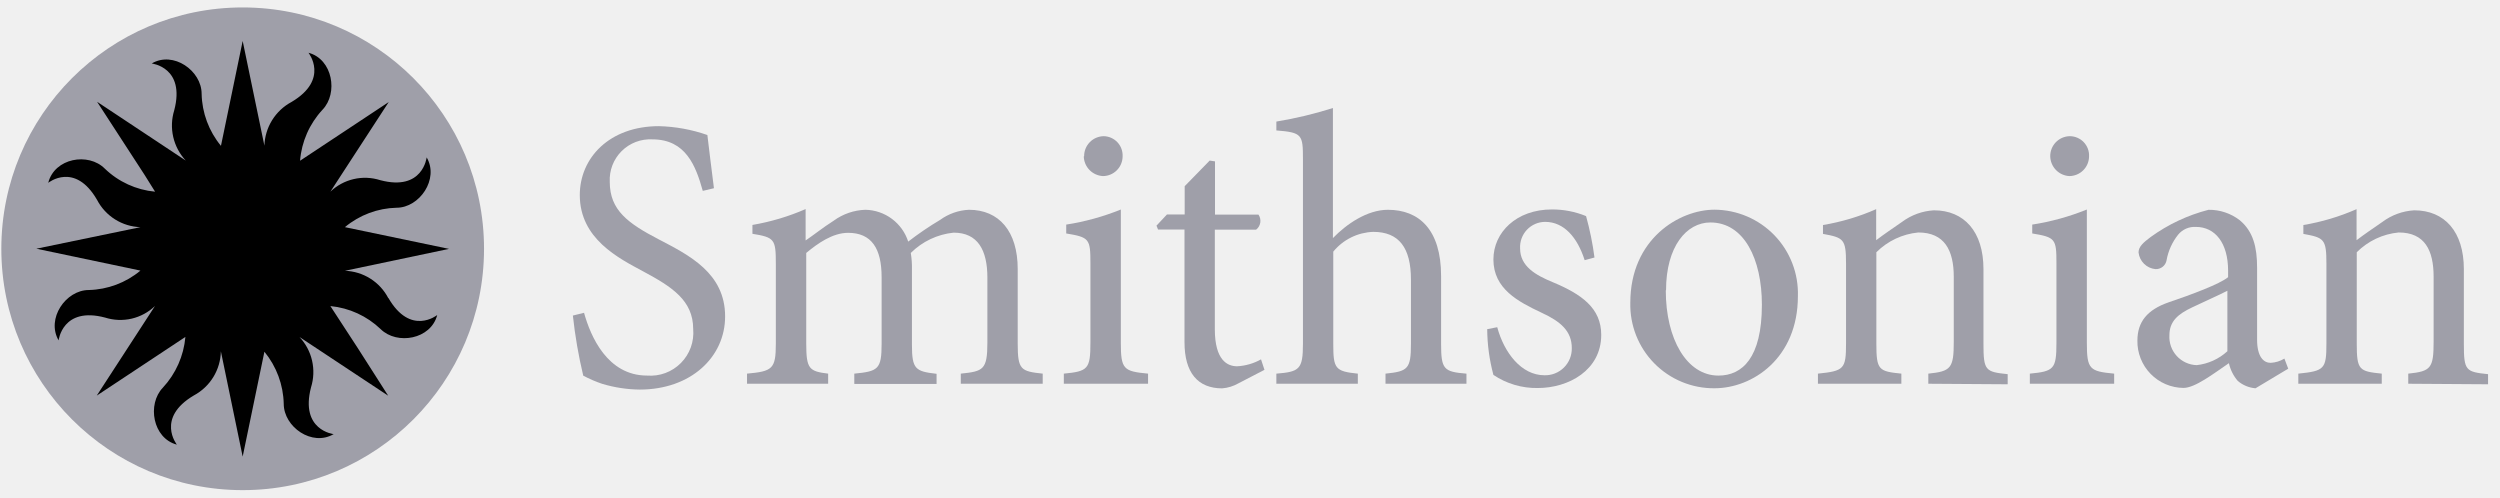
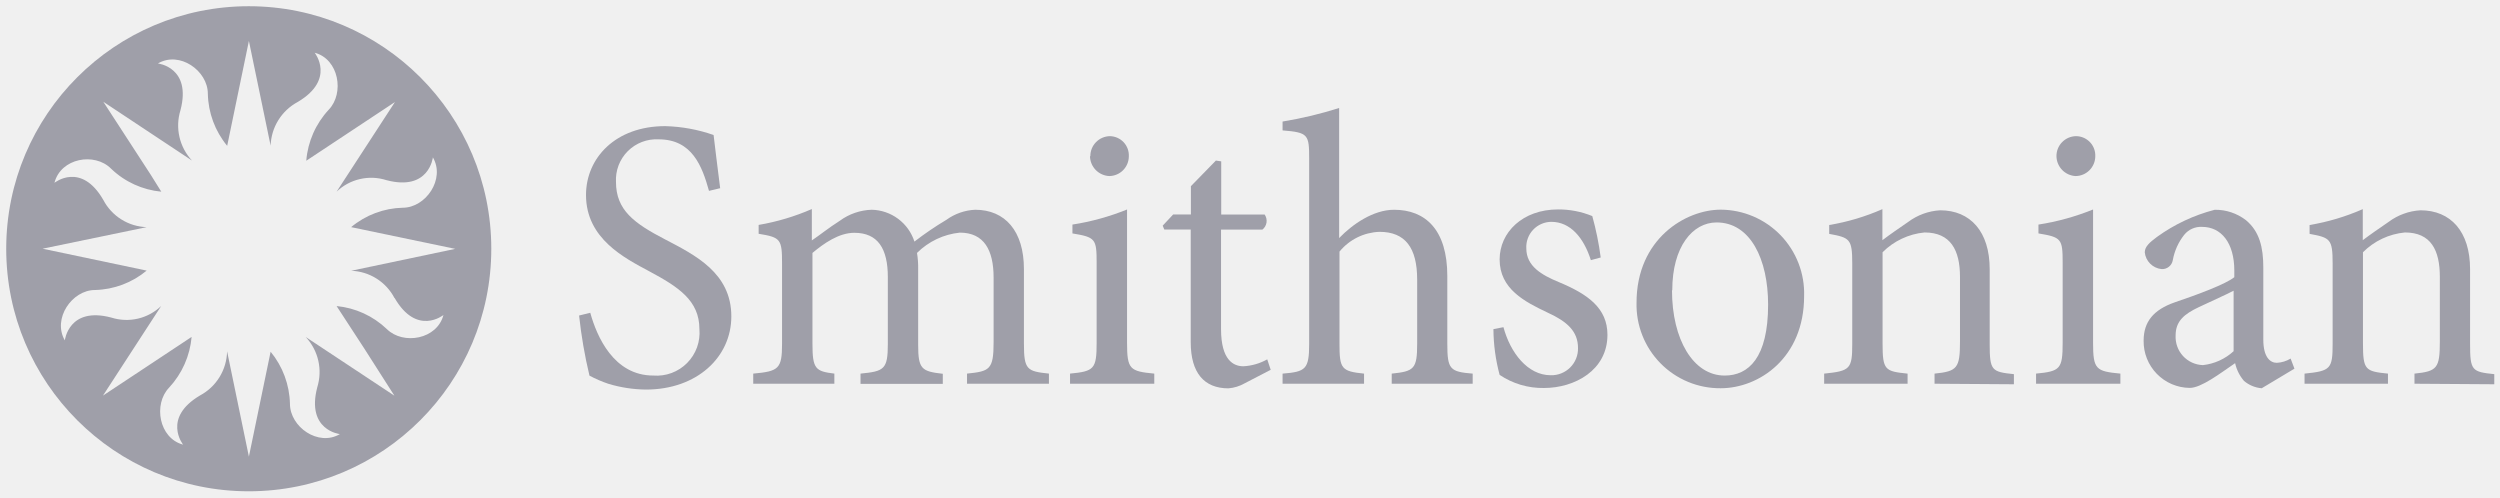
- <svg xmlns="http://www.w3.org/2000/svg" width="100%" height="100%" fill="none" viewBox="0 0 201 40">
-   <path d="M19.512 39.407C30.229 39.407 38.916 30.719 38.916 20.002C38.916 9.285 30.229 0.598 19.512 0.598C8.795 0.598 0.107 9.285 0.107 20.002C0.107 30.719 8.795 39.407 19.512 39.407Z" fill="#9F9FA9" />
-   <path d="M31.217 23.966C30.883 23.324 30.384 22.783 29.771 22.397C29.158 22.011 28.454 21.795 27.731 21.771L36.1 20.01L27.731 18.263C28.9 17.288 30.365 16.737 31.887 16.702C33.726 16.702 35.323 14.4 34.304 12.653C34.304 12.653 34.004 15.398 30.568 14.485C29.879 14.265 29.143 14.234 28.438 14.398C27.732 14.561 27.084 14.911 26.562 15.412L31.253 8.205L24.124 12.924C24.247 11.394 24.883 9.95 25.927 8.825C27.21 7.492 26.747 4.754 24.801 4.241C24.801 4.241 26.512 6.38 23.439 8.198C22.799 8.54 22.261 9.045 21.878 9.662C21.495 10.279 21.281 10.986 21.258 11.712L19.511 3.293L17.765 11.726C16.79 10.546 16.243 9.072 16.211 7.542C16.211 5.681 13.93 4.077 12.197 5.104C12.197 5.104 14.921 5.403 14.008 8.868C13.793 9.563 13.765 10.303 13.928 11.013C14.091 11.723 14.438 12.377 14.935 12.91L7.806 8.183L11.627 14.065L12.468 15.412C10.95 15.27 9.524 14.617 8.426 13.558C7.107 12.232 4.384 12.703 3.878 14.699C3.878 14.699 6.017 12.974 7.806 16.075C8.141 16.716 8.64 17.257 9.253 17.641C9.865 18.026 10.569 18.241 11.292 18.263L2.923 19.996L11.292 21.756C10.123 22.731 8.658 23.281 7.136 23.318C5.29 23.318 3.7 25.62 4.712 27.367C4.712 27.367 5.019 24.622 8.455 25.535C9.145 25.754 9.881 25.783 10.586 25.619C11.292 25.454 11.939 25.103 12.461 24.601L7.778 31.808L14.906 27.089C14.772 28.611 14.135 30.046 13.096 31.166C11.812 32.499 12.276 35.237 14.222 35.75C14.222 35.75 12.511 33.611 15.584 31.794C16.229 31.449 16.771 30.938 17.153 30.314C17.535 29.69 17.744 28.975 17.758 28.244L19.511 36.712L21.258 28.279C22.23 29.461 22.777 30.934 22.812 32.464C22.812 34.324 25.093 35.928 26.826 34.902C26.826 34.902 24.102 34.602 25.008 31.138C25.224 30.442 25.253 29.702 25.09 28.992C24.927 28.282 24.579 27.628 24.081 27.096L31.21 31.815L28.779 28.008L26.562 24.608C28.079 24.754 29.503 25.407 30.604 26.461C31.923 27.759 34.646 27.288 35.152 25.328C35.152 25.328 33.013 27.053 31.224 23.952" fill="currentColor" />
-   <path d="M56.503 15.347C55.947 13.358 55.148 11.205 52.454 11.205C51.997 11.18 51.54 11.252 51.113 11.415C50.685 11.579 50.298 11.831 49.974 12.154C49.651 12.478 49.399 12.866 49.235 13.293C49.072 13.72 49 14.177 49.025 14.634C49.025 16.908 50.507 17.963 52.953 19.239C55.398 20.515 58.299 21.948 58.299 25.441C58.299 28.706 55.547 31.322 51.434 31.322C50.41 31.311 49.392 31.155 48.412 30.859C47.888 30.683 47.38 30.463 46.893 30.203C46.512 28.611 46.233 26.997 46.059 25.37L46.957 25.149C47.485 27.052 48.839 30.196 52.026 30.196C52.525 30.235 53.027 30.165 53.496 29.991C53.966 29.816 54.392 29.542 54.744 29.186C55.097 28.831 55.368 28.403 55.539 27.932C55.709 27.462 55.776 26.959 55.733 26.46C55.733 24.158 54.036 23.067 51.712 21.82C49.737 20.757 46.615 19.203 46.615 15.682C46.615 12.695 48.996 10.143 52.981 10.143C54.308 10.177 55.621 10.417 56.873 10.855C57.002 11.975 57.158 13.194 57.401 15.133L56.503 15.347Z" fill="#9F9FA9" />
-   <path d="M77.248 30.852V30.04C79.065 29.854 79.386 29.733 79.386 27.516V22.319C79.386 20.109 78.616 18.705 76.67 18.705C75.369 18.838 74.153 19.415 73.227 20.337C73.298 20.771 73.329 21.21 73.32 21.649V27.723C73.32 29.683 73.598 29.861 75.301 30.054V30.866H68.686V30.04C70.596 29.854 70.882 29.697 70.882 27.644V22.284C70.882 19.981 70.076 18.719 68.187 18.719C66.954 18.719 65.749 19.56 64.822 20.337V27.644C64.822 29.669 65.064 29.854 66.583 30.04V30.852H60.06V30.04C62.099 29.854 62.377 29.669 62.377 27.644V21.228C62.377 19.232 62.284 19.09 60.495 18.797V18.085C61.967 17.834 63.403 17.406 64.772 16.809V19.332C65.421 18.897 66.105 18.334 67.032 17.742C67.775 17.2 68.665 16.895 69.584 16.866C70.352 16.882 71.095 17.137 71.711 17.596C72.327 18.055 72.785 18.694 73.02 19.425C73.84 18.792 74.697 18.208 75.587 17.678C76.263 17.187 77.068 16.904 77.903 16.866C80.313 16.866 81.824 18.584 81.824 21.635V27.644C81.824 29.733 82.074 29.854 83.834 30.04V30.852H77.248Z" fill="#9F9FA9" />
-   <path d="M87.164 12.567C87.161 12.357 87.2 12.148 87.278 11.953C87.356 11.758 87.472 11.58 87.619 11.43C87.766 11.279 87.941 11.159 88.135 11.077C88.328 10.995 88.536 10.951 88.746 10.949C88.953 10.954 89.156 10.999 89.344 11.084C89.532 11.168 89.702 11.289 89.843 11.44C89.984 11.591 90.093 11.768 90.164 11.962C90.235 12.155 90.267 12.361 90.258 12.567C90.258 12.987 90.092 13.389 89.797 13.687C89.502 13.984 89.101 14.153 88.682 14.157C88.271 14.137 87.882 13.962 87.595 13.667C87.308 13.372 87.144 12.979 87.135 12.567M85.531 30.853V30.04C87.477 29.855 87.67 29.669 87.67 27.552V21.136C87.67 19.204 87.577 19.076 85.724 18.77V18.057C87.23 17.824 88.703 17.417 90.115 16.845V27.552C90.115 29.691 90.329 29.855 92.304 30.04V30.853H85.531Z" fill="#9F9FA9" />
-   <path d="M99.561 30.825C99.163 31.051 98.72 31.187 98.263 31.224C96.317 31.224 95.234 29.983 95.234 27.517V18.456H93.109L92.981 18.143L93.822 17.244H95.248V14.97L97.258 12.91L97.686 12.974V17.252H101.179C101.309 17.439 101.362 17.669 101.328 17.894C101.293 18.12 101.174 18.323 100.994 18.463H97.672V26.462C97.672 28.985 98.698 29.449 99.468 29.449C100.142 29.413 100.798 29.223 101.386 28.893L101.664 29.734L99.561 30.825Z" fill="#9F9FA9" />
-   <path d="M111.394 30.854V30.041C113.191 29.856 113.44 29.671 113.44 27.646V22.478C113.44 19.919 112.478 18.642 110.41 18.642C109.792 18.663 109.185 18.815 108.631 19.089C108.076 19.363 107.587 19.753 107.195 20.232V27.646C107.195 29.642 107.345 29.856 109.17 30.041V30.854H102.619V30.041C104.472 29.892 104.757 29.699 104.757 27.646V12.79C104.757 10.829 104.7 10.651 102.619 10.487V9.774C104.159 9.521 105.679 9.157 107.167 8.684V19.142C108.25 18.022 109.918 16.867 111.587 16.867C114.089 16.867 115.864 18.457 115.864 22.193V27.646C115.864 29.699 116.078 29.892 117.903 30.041V30.854H111.394Z" fill="#9F9FA9" />
-   <path d="M127.406 20.918C126.821 19.078 125.738 17.838 124.226 17.838C123.952 17.84 123.68 17.897 123.429 18.006C123.177 18.116 122.95 18.276 122.762 18.476C122.574 18.676 122.429 18.912 122.335 19.17C122.241 19.428 122.201 19.703 122.216 19.977C122.216 21.402 123.449 22.115 124.839 22.686C127.163 23.655 128.739 24.774 128.739 26.92C128.739 29.771 126.108 31.197 123.635 31.197C122.366 31.219 121.122 30.851 120.07 30.142C119.747 28.942 119.58 27.706 119.571 26.464L120.377 26.307C120.933 28.367 122.323 30.171 124.176 30.171C124.466 30.178 124.754 30.128 125.022 30.021C125.291 29.914 125.536 29.754 125.741 29.55C125.947 29.346 126.108 29.103 126.217 28.834C126.325 28.566 126.378 28.279 126.372 27.989C126.372 26.621 125.481 25.851 123.934 25.138C122.081 24.261 120.07 23.235 120.07 20.861C120.07 18.679 121.924 16.84 124.768 16.84C125.712 16.834 126.647 17.016 127.52 17.375C127.823 18.467 128.05 19.579 128.197 20.704L127.406 20.918Z" fill="#9F9FA9" />
-   <path d="M133.929 23.346C133.929 27.274 135.625 30.197 138.163 30.197C140.081 30.197 141.656 28.771 141.656 24.494C141.656 20.844 140.231 17.886 137.514 17.886C135.597 17.886 133.95 19.818 133.95 23.339M144.551 23.81C144.551 28.8 140.908 31.217 137.842 31.217C136.942 31.224 136.05 31.05 135.219 30.705C134.387 30.36 133.634 29.852 133.003 29.21C132.371 28.568 131.876 27.806 131.545 26.969C131.214 26.132 131.055 25.237 131.077 24.337C131.077 19.198 135.034 16.859 137.842 16.859C138.743 16.863 139.634 17.047 140.462 17.4C141.29 17.754 142.039 18.27 142.665 18.918C143.29 19.566 143.779 20.332 144.103 21.173C144.427 22.013 144.579 22.91 144.551 23.81Z" fill="#9F9FA9" />
-   <path d="M155.037 30.853V30.04C156.862 29.855 157.083 29.605 157.083 27.46V22.256C157.083 20.117 156.334 18.691 154.231 18.691C152.957 18.813 151.765 19.375 150.859 20.281V27.616C150.859 29.755 151.045 29.855 152.87 30.04V30.853H146.162V30.04C148.265 29.826 148.421 29.669 148.421 27.616V21.201C148.421 19.212 148.236 19.112 146.568 18.805V18.092C148.041 17.846 149.478 17.417 150.845 16.816V19.311C151.465 18.841 152.143 18.378 152.92 17.843C153.665 17.287 154.557 16.962 155.486 16.909C157.924 16.909 159.471 18.627 159.471 21.643V27.659C159.471 29.798 159.628 29.898 161.417 30.083V30.896L155.037 30.853Z" fill="#9F9FA9" />
-   <path d="M164.839 12.567C164.836 12.358 164.875 12.149 164.952 11.955C165.03 11.76 165.145 11.582 165.291 11.432C165.438 11.282 165.612 11.162 165.805 11.079C165.997 10.996 166.205 10.952 166.414 10.949C166.623 10.95 166.83 10.993 167.022 11.075C167.214 11.158 167.387 11.278 167.532 11.429C167.676 11.581 167.789 11.759 167.863 11.955C167.936 12.15 167.97 12.359 167.961 12.567C167.959 12.987 167.792 13.389 167.496 13.687C167.2 13.985 166.798 14.153 166.379 14.157C165.969 14.136 165.582 13.96 165.296 13.665C165.011 13.37 164.847 12.978 164.839 12.567ZM163.199 30.853V30.04C165.145 29.855 165.338 29.669 165.338 27.552V21.136C165.338 19.204 165.245 19.076 163.392 18.77V18.057C164.897 17.824 166.371 17.417 167.783 16.845V27.552C167.783 29.691 167.997 29.855 169.979 30.04V30.853H163.199Z" fill="#9F9FA9" />
-   <path d="M179.082 23.376C178.434 23.718 176.944 24.374 176.302 24.688C175.097 25.251 174.42 25.835 174.42 26.962C174.403 27.264 174.446 27.567 174.548 27.852C174.65 28.138 174.808 28.4 175.012 28.623C175.217 28.846 175.464 29.026 175.74 29.152C176.015 29.279 176.313 29.348 176.616 29.357C177.536 29.256 178.4 28.864 179.082 28.238V23.376ZM181.342 31.218C180.817 31.175 180.318 30.968 179.916 30.626C179.565 30.216 179.321 29.727 179.203 29.2C177.97 30.041 176.48 31.189 175.554 31.189C175.06 31.185 174.573 31.082 174.119 30.889C173.665 30.695 173.254 30.413 172.91 30.06C172.565 29.707 172.294 29.29 172.112 28.831C171.929 28.373 171.839 27.883 171.847 27.39C171.847 25.864 172.652 24.902 174.349 24.31C176.202 23.683 178.462 22.841 179.139 22.285V21.765C179.139 19.527 178.091 18.243 176.544 18.243C176.274 18.228 176.004 18.277 175.756 18.386C175.509 18.495 175.29 18.661 175.119 18.871C174.644 19.468 174.326 20.173 174.192 20.924C174.156 21.132 174.044 21.32 173.878 21.451C173.713 21.582 173.505 21.649 173.294 21.637C172.948 21.603 172.625 21.451 172.379 21.207C172.132 20.963 171.977 20.641 171.939 20.297C171.939 19.826 172.339 19.484 172.923 19.049C174.32 18.038 175.894 17.299 177.564 16.868C178.474 16.855 179.361 17.152 180.08 17.709C181.164 18.614 181.47 19.89 181.47 21.508V27.304C181.47 28.73 182.026 29.172 182.554 29.172C182.948 29.153 183.33 29.035 183.666 28.83L183.973 29.642L181.342 31.218Z" fill="#9F9FA9" />
-   <path d="M193.624 30.853V30.04C195.449 29.855 195.663 29.605 195.663 27.46V22.256C195.663 20.117 194.95 18.691 192.854 18.691C191.58 18.812 190.387 19.374 189.483 20.281V27.616C189.483 29.755 189.668 29.855 191.493 30.04V30.853H184.785V30.04C186.888 29.826 187.044 29.669 187.044 27.616V21.201C187.044 19.212 186.859 19.112 185.191 18.805V18.092C186.664 17.845 188.1 17.416 189.468 16.816V19.311C190.088 18.841 190.766 18.378 191.543 17.843C192.286 17.288 193.176 16.963 194.102 16.909C196.547 16.909 198.094 18.627 198.094 21.643V27.659C198.094 29.798 198.244 29.898 200.04 30.083V30.896L193.624 30.853Z" fill="#9F9FA9" />
+ <svg xmlns="http://www.w3.org/2000/svg" width="201" height="40" viewBox="0 0 201 40" fill="none">
+   <defs>
+     <mask id="circleMask">
+       <rect width="201" height="40" fill="white" />
+       <path d="M31.717 23.965C31.383 23.323 30.884 22.782 30.271 22.396C29.658 22.01 28.954 21.794 28.231 21.77L36.6 20.009L28.231 18.262C29.4 17.287 30.865 16.736 32.387 16.701C34.226 16.701 35.823 14.399 34.804 12.652C34.804 12.652 34.504 15.397 31.068 14.484C30.379 14.264 29.643 14.233 28.938 14.397C28.232 14.56 27.584 14.91 27.062 15.411L31.753 8.204L24.624 12.923C24.747 11.393 25.383 9.949 26.427 8.824C27.71 7.491 27.247 4.753 25.301 4.24C25.301 4.24 27.012 6.379 23.939 8.197C23.299 8.539 22.761 9.044 22.378 9.661C21.995 10.278 21.781 10.985 21.758 11.711L20.011 3.292L18.265 11.725C17.29 10.545 16.743 9.071 16.711 7.541C16.711 5.68 14.43 4.076 12.697 5.103C12.697 5.103 15.421 5.402 14.508 8.867C14.293 9.562 14.265 10.303 14.428 11.012C14.591 11.722 14.938 12.376 15.435 12.909L8.306 8.182L12.127 14.063L12.968 15.411C11.45 15.269 10.024 14.616 8.926 13.557C7.607 12.231 4.884 12.702 4.378 14.698C4.378 14.698 6.517 12.973 8.306 16.074C8.641 16.715 9.14 17.256 9.753 17.64C10.365 18.025 11.069 18.239 11.792 18.262L3.423 19.995L11.792 21.756C10.623 22.73 9.158 23.28 7.636 23.317C5.79 23.317 4.2 25.619 5.212 27.366C5.212 27.366 5.519 24.621 8.955 25.534C9.645 25.753 10.381 25.782 11.086 25.618C11.792 25.454 12.439 25.102 12.961 24.6L8.278 31.807L15.406 27.088C15.272 28.61 14.635 30.045 13.596 31.165C12.312 32.498 12.776 35.236 14.722 35.749C14.722 35.749 13.011 33.611 16.084 31.793C16.729 31.448 17.271 30.937 17.653 30.313C18.035 29.689 18.244 28.974 18.258 28.243L20.011 36.712L21.758 28.278C22.73 29.46 23.277 30.933 23.312 32.463C23.312 34.323 25.593 35.927 27.326 34.901C27.326 34.901 24.602 34.602 25.508 31.137C25.724 30.441 25.753 29.701 25.59 28.991C25.427 28.281 25.079 27.627 24.581 27.095L31.71 31.814L29.279 28.007L27.062 24.607C28.579 24.753 30.003 25.406 31.104 26.46C32.423 27.758 35.146 27.287 35.652 25.327C35.652 25.327 33.513 27.052 31.724 23.951" fill="black" />
+     </mask>
+   </defs>
+   <circle cx="20" cy="20" r="19.5" fill="#9F9FA9" mask="url(#circleMask)" />
+   <path d="M57.003 15.345C56.447 13.356 55.648 11.203 52.954 11.203C52.497 11.179 52.04 11.25 51.613 11.414C51.185 11.578 50.798 11.829 50.474 12.153C50.151 12.476 49.899 12.864 49.735 13.291C49.572 13.719 49.5 14.175 49.525 14.632C49.525 16.906 51.007 17.961 53.453 19.237C55.898 20.513 58.799 21.946 58.799 25.439C58.799 28.704 56.047 31.321 51.934 31.321C50.91 31.31 49.892 31.154 48.912 30.857C48.388 30.681 47.88 30.462 47.393 30.201C47.012 28.61 46.733 26.995 46.559 25.368L47.457 25.147C47.985 27.05 49.339 30.194 52.526 30.194C53.025 30.233 53.527 30.163 53.996 29.989C54.466 29.815 54.892 29.54 55.244 29.185C55.597 28.829 55.868 28.401 56.039 27.931C56.209 27.46 56.276 26.958 56.233 26.459C56.233 24.156 54.536 23.066 52.212 21.818C50.237 20.756 47.115 19.202 47.115 15.68C47.115 12.693 49.496 10.141 53.481 10.141C54.808 10.175 56.121 10.415 57.373 10.854C57.502 11.973 57.658 13.192 57.901 15.131L57.003 15.345Z" fill="#9F9FA9" />
+   <path d="M77.748 30.85V30.038C79.565 29.852 79.886 29.731 79.886 27.514V22.317C79.886 20.107 79.116 18.703 77.17 18.703C75.869 18.836 74.653 19.413 73.727 20.335C73.798 20.769 73.829 21.208 73.82 21.647V27.721C73.82 29.681 74.098 29.859 75.801 30.052V30.864H69.186V30.038C71.096 29.852 71.382 29.695 71.382 27.642V22.282C71.382 19.979 70.576 18.717 68.687 18.717C67.454 18.717 66.249 19.558 65.322 20.335V27.642C65.322 29.667 65.564 29.852 67.083 30.038V30.85H60.56V30.038C62.599 29.852 62.877 29.667 62.877 27.642V21.227C62.877 19.23 62.784 19.088 60.995 18.796V18.083C62.467 17.832 63.903 17.404 65.272 16.807V19.33C65.921 18.895 66.605 18.332 67.532 17.741C68.275 17.198 69.165 16.893 70.084 16.864C70.852 16.88 71.595 17.135 72.211 17.594C72.827 18.053 73.285 18.692 73.52 19.423C74.34 18.79 75.197 18.206 76.087 17.676C76.763 17.185 77.568 16.902 78.403 16.864C80.813 16.864 82.324 18.582 82.324 21.633V27.642C82.324 29.731 82.574 29.852 84.334 30.038V30.85H77.748Z" fill="#9F9FA9" />
+   <path d="M87.664 12.566C87.661 12.355 87.7 12.146 87.778 11.951C87.856 11.756 87.972 11.578 88.119 11.428C88.266 11.277 88.441 11.157 88.635 11.075C88.828 10.992 89.036 10.949 89.246 10.947C89.453 10.952 89.656 10.998 89.844 11.082C90.032 11.166 90.202 11.287 90.343 11.438C90.484 11.589 90.593 11.766 90.664 11.96C90.735 12.153 90.767 12.359 90.758 12.566C90.758 12.985 90.592 13.387 90.297 13.685C90.002 13.982 89.601 14.151 89.182 14.155C88.771 14.135 88.382 13.96 88.095 13.665C87.808 13.37 87.644 12.977 87.635 12.566M86.031 30.851V30.038C87.977 29.853 88.17 29.667 88.17 27.55V21.134C88.17 19.202 88.077 19.074 86.224 18.767V18.055C87.73 17.822 89.203 17.415 90.615 16.843V27.55C90.615 29.689 90.829 29.853 92.804 30.038V30.851H86.031Z" fill="#9F9FA9" />
+   <path d="M100.061 30.824C99.663 31.05 99.22 31.186 98.763 31.223C96.817 31.223 95.734 29.983 95.734 27.516V18.455H93.609L93.481 18.142L94.322 17.244H95.748V14.969L97.758 12.909L98.186 12.973V17.251H101.679C101.809 17.438 101.862 17.668 101.828 17.893C101.793 18.119 101.674 18.323 101.494 18.462H98.172V26.461C98.172 28.985 99.198 29.448 99.968 29.448C100.642 29.413 101.298 29.222 101.886 28.892L102.164 29.733L100.061 30.824Z" fill="#9F9FA9" />
+   <path d="M111.894 30.852V30.039C113.691 29.854 113.94 29.669 113.94 27.644V22.476C113.94 19.916 112.978 18.64 110.91 18.64C110.292 18.661 109.685 18.813 109.131 19.087C108.576 19.361 108.087 19.751 107.695 20.23V27.644C107.695 29.64 107.845 29.854 109.67 30.039V30.852H103.119V30.039C104.972 29.89 105.257 29.697 105.257 27.644V12.788C105.257 10.827 105.2 10.649 103.119 10.485V9.772C104.659 9.519 106.179 9.155 107.667 8.682V19.14C108.75 18.02 110.418 16.865 112.087 16.865C114.589 16.865 116.364 18.455 116.364 22.191V27.644C116.364 29.697 116.578 29.89 118.403 30.039V30.852H111.894Z" fill="#9F9FA9" />
+   <path d="M127.906 20.916C127.321 19.076 126.238 17.836 124.726 17.836C124.452 17.837 124.18 17.895 123.929 18.005C123.677 18.114 123.45 18.274 123.262 18.474C123.074 18.674 122.929 18.91 122.835 19.168C122.741 19.426 122.701 19.701 122.716 19.975C122.716 21.4 123.949 22.113 125.339 22.684C127.663 23.653 129.239 24.772 129.239 26.918C129.239 29.77 126.608 31.195 124.135 31.195C122.866 31.217 121.622 30.849 120.57 30.14C120.247 28.941 120.08 27.704 120.071 26.462L120.877 26.305C121.433 28.365 122.823 30.169 124.676 30.169C124.966 30.177 125.254 30.126 125.522 30.019C125.791 29.912 126.036 29.752 126.241 29.548C126.447 29.344 126.608 29.101 126.717 28.832C126.825 28.564 126.878 28.277 126.872 27.987C126.872 26.619 125.981 25.849 124.434 25.136C122.581 24.259 120.57 23.233 120.57 20.859C120.57 18.677 122.424 16.838 125.268 16.838C126.212 16.832 127.147 17.014 128.02 17.373C128.323 18.465 128.55 19.578 128.697 20.702L127.906 20.916Z" fill="#9F9FA9" />
+   <path d="M134.429 23.345C134.429 27.273 136.125 30.195 138.663 30.195C140.581 30.195 142.156 28.77 142.156 24.492C142.156 20.842 140.731 17.884 138.014 17.884C136.097 17.884 134.45 19.816 134.45 23.337M145.051 23.808C145.051 28.798 141.408 31.215 138.342 31.215C137.442 31.222 136.55 31.048 135.719 30.703C134.887 30.358 134.134 29.85 133.503 29.208C132.871 28.567 132.376 27.804 132.045 26.967C131.714 26.13 131.555 25.235 131.577 24.335C131.577 19.196 135.534 16.857 138.342 16.857C139.243 16.861 140.134 17.045 140.962 17.398C141.79 17.752 142.539 18.268 143.165 18.916C143.79 19.564 144.279 20.331 144.603 21.171C144.927 22.011 145.079 22.908 145.051 23.808Z" fill="#9F9FA9" />
+   <path d="M155.537 30.852V30.039C157.362 29.854 157.583 29.604 157.583 27.459V22.255C157.583 20.116 156.834 18.69 154.731 18.69C153.457 18.812 152.265 19.375 151.359 20.28V27.616C151.359 29.754 151.545 29.854 153.37 30.039V30.852H146.662V30.039C148.765 29.825 148.921 29.669 148.921 27.616V21.2C148.921 19.211 148.736 19.111 147.068 18.804V18.091C148.541 17.845 149.978 17.416 151.345 16.815V19.311C151.965 18.84 152.643 18.377 153.42 17.842C154.165 17.286 155.057 16.961 155.986 16.908C158.424 16.908 159.971 18.626 159.971 21.642V27.658C159.971 29.797 160.128 29.897 161.917 30.082V30.895L155.537 30.852Z" fill="#9F9FA9" />
+   <path d="M165.339 12.566C165.336 12.356 165.375 12.148 165.452 11.953C165.53 11.758 165.645 11.58 165.791 11.43C165.938 11.28 166.112 11.16 166.305 11.077C166.497 10.994 166.705 10.95 166.914 10.947C167.123 10.948 167.33 10.991 167.522 11.073C167.714 11.156 167.887 11.276 168.032 11.428C168.176 11.579 168.289 11.757 168.363 11.953C168.436 12.148 168.47 12.357 168.461 12.566C168.459 12.985 168.292 13.387 167.996 13.685C167.7 13.982 167.298 14.152 166.879 14.155C166.469 14.134 166.082 13.958 165.796 13.663C165.511 13.368 165.347 12.976 165.339 12.566ZM163.699 30.851V30.038C165.645 29.853 165.838 29.667 165.838 27.55V21.134C165.838 19.202 165.745 19.074 163.892 18.767V18.055C165.397 17.822 166.871 17.415 168.283 16.843V27.55C168.283 29.689 168.497 29.853 170.479 30.038V30.851H163.699Z" fill="#9F9FA9" />
+   <path d="M179.582 23.374C178.934 23.716 177.444 24.372 176.802 24.686C175.597 25.249 174.92 25.834 174.92 26.96C174.903 27.262 174.946 27.565 175.048 27.85C175.15 28.136 175.308 28.398 175.512 28.621C175.717 28.844 175.964 29.024 176.24 29.15C176.515 29.276 176.813 29.346 177.116 29.355C178.036 29.254 178.9 28.862 179.582 28.236V23.374ZM181.842 31.216C181.317 31.173 180.818 30.966 180.416 30.624C180.065 30.215 179.821 29.725 179.703 29.198C178.47 30.04 176.98 31.187 176.054 31.187C175.56 31.183 175.073 31.081 174.619 30.887C174.165 30.693 173.754 30.412 173.41 30.058C173.065 29.705 172.794 29.288 172.612 28.829C172.429 28.371 172.339 27.881 172.347 27.388C172.347 25.862 173.152 24.9 174.849 24.308C176.702 23.681 178.962 22.84 179.639 22.284V21.763C179.639 19.525 178.591 18.241 177.044 18.241C176.774 18.226 176.504 18.275 176.256 18.384C176.009 18.493 175.79 18.659 175.619 18.869C175.144 19.466 174.826 20.171 174.692 20.922C174.656 21.13 174.544 21.318 174.378 21.449C174.213 21.581 174.005 21.647 173.794 21.635C173.448 21.601 173.125 21.449 172.879 21.205C172.632 20.961 172.477 20.64 172.439 20.294C172.439 19.824 172.839 19.482 173.423 19.047C174.82 18.037 176.394 17.297 178.064 16.866C178.974 16.853 179.861 17.15 180.58 17.707C181.664 18.612 181.97 19.888 181.97 21.506V27.302C181.97 28.728 182.526 29.17 183.054 29.17C183.448 29.151 183.83 29.034 184.166 28.828L184.473 29.64L181.842 31.216Z" fill="#9F9FA9" />
+   <path d="M194.124 30.852V30.039C195.949 29.854 196.163 29.604 196.163 27.459V22.255C196.163 20.116 195.45 18.69 193.354 18.69C192.08 18.811 190.887 19.373 189.983 20.28V27.616C189.983 29.754 190.168 29.854 191.993 30.039V30.852H185.285V30.039C187.388 29.825 187.544 29.669 187.544 27.616V21.2C187.544 19.211 187.359 19.111 185.691 18.804V18.091C187.164 17.844 188.6 17.415 189.968 16.815V19.311C190.588 18.84 191.266 18.377 192.043 17.842C192.786 17.287 193.676 16.962 194.602 16.908C197.047 16.908 198.594 18.626 198.594 21.642V27.658C198.594 29.797 198.744 29.897 200.54 30.082V30.895L194.124 30.852Z" fill="#9F9FA9" />
</svg>
